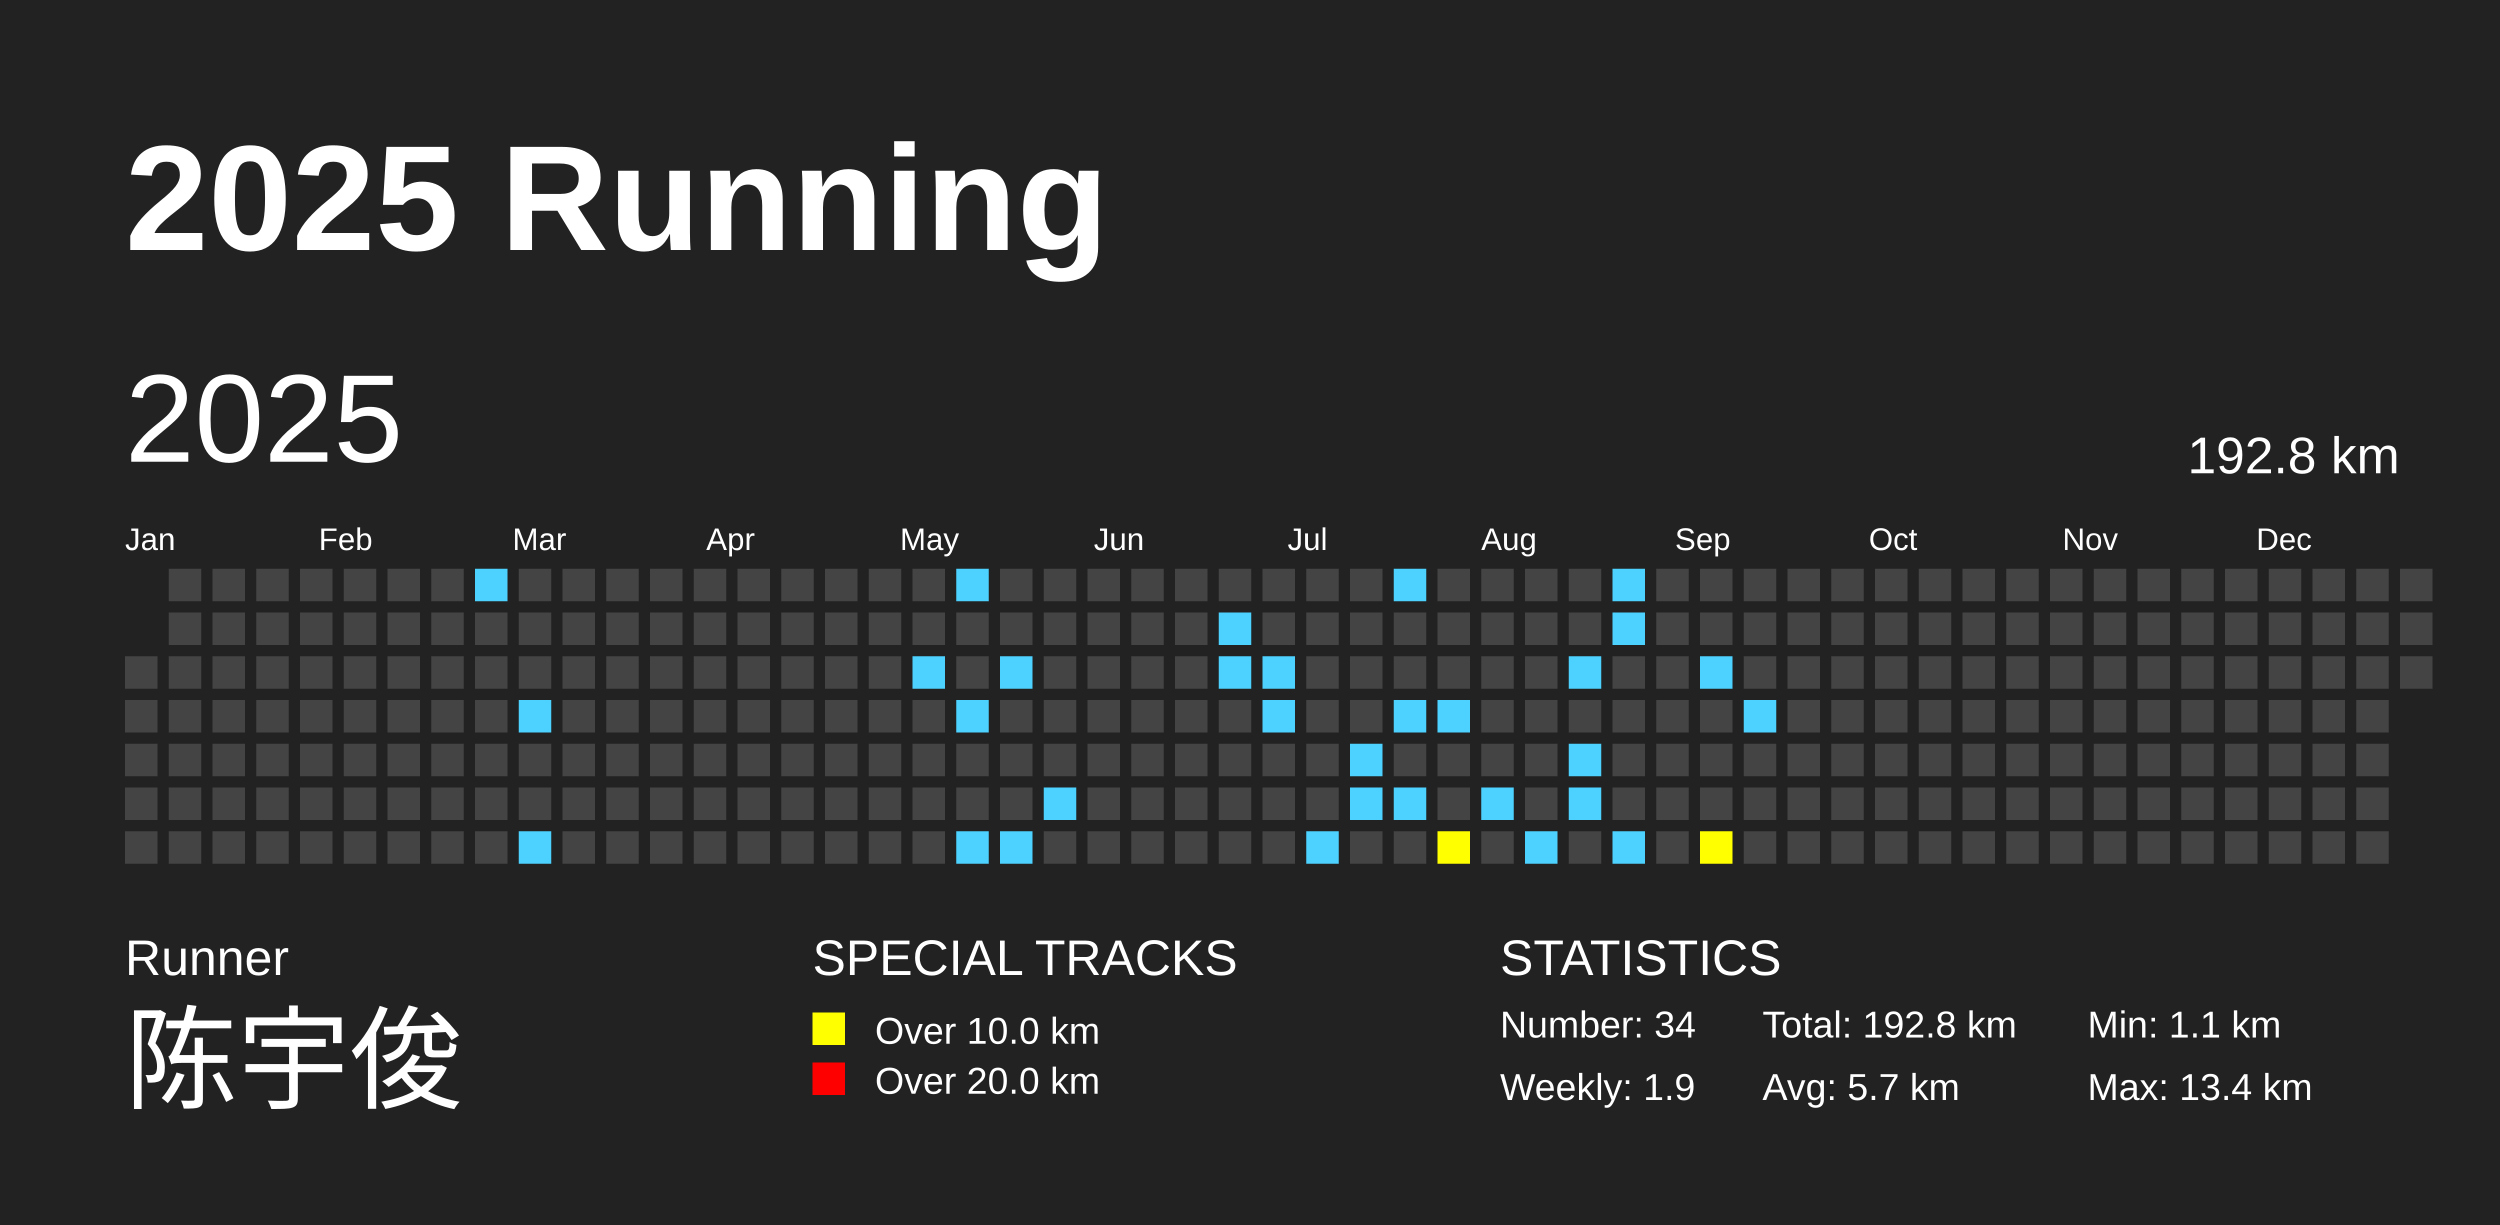
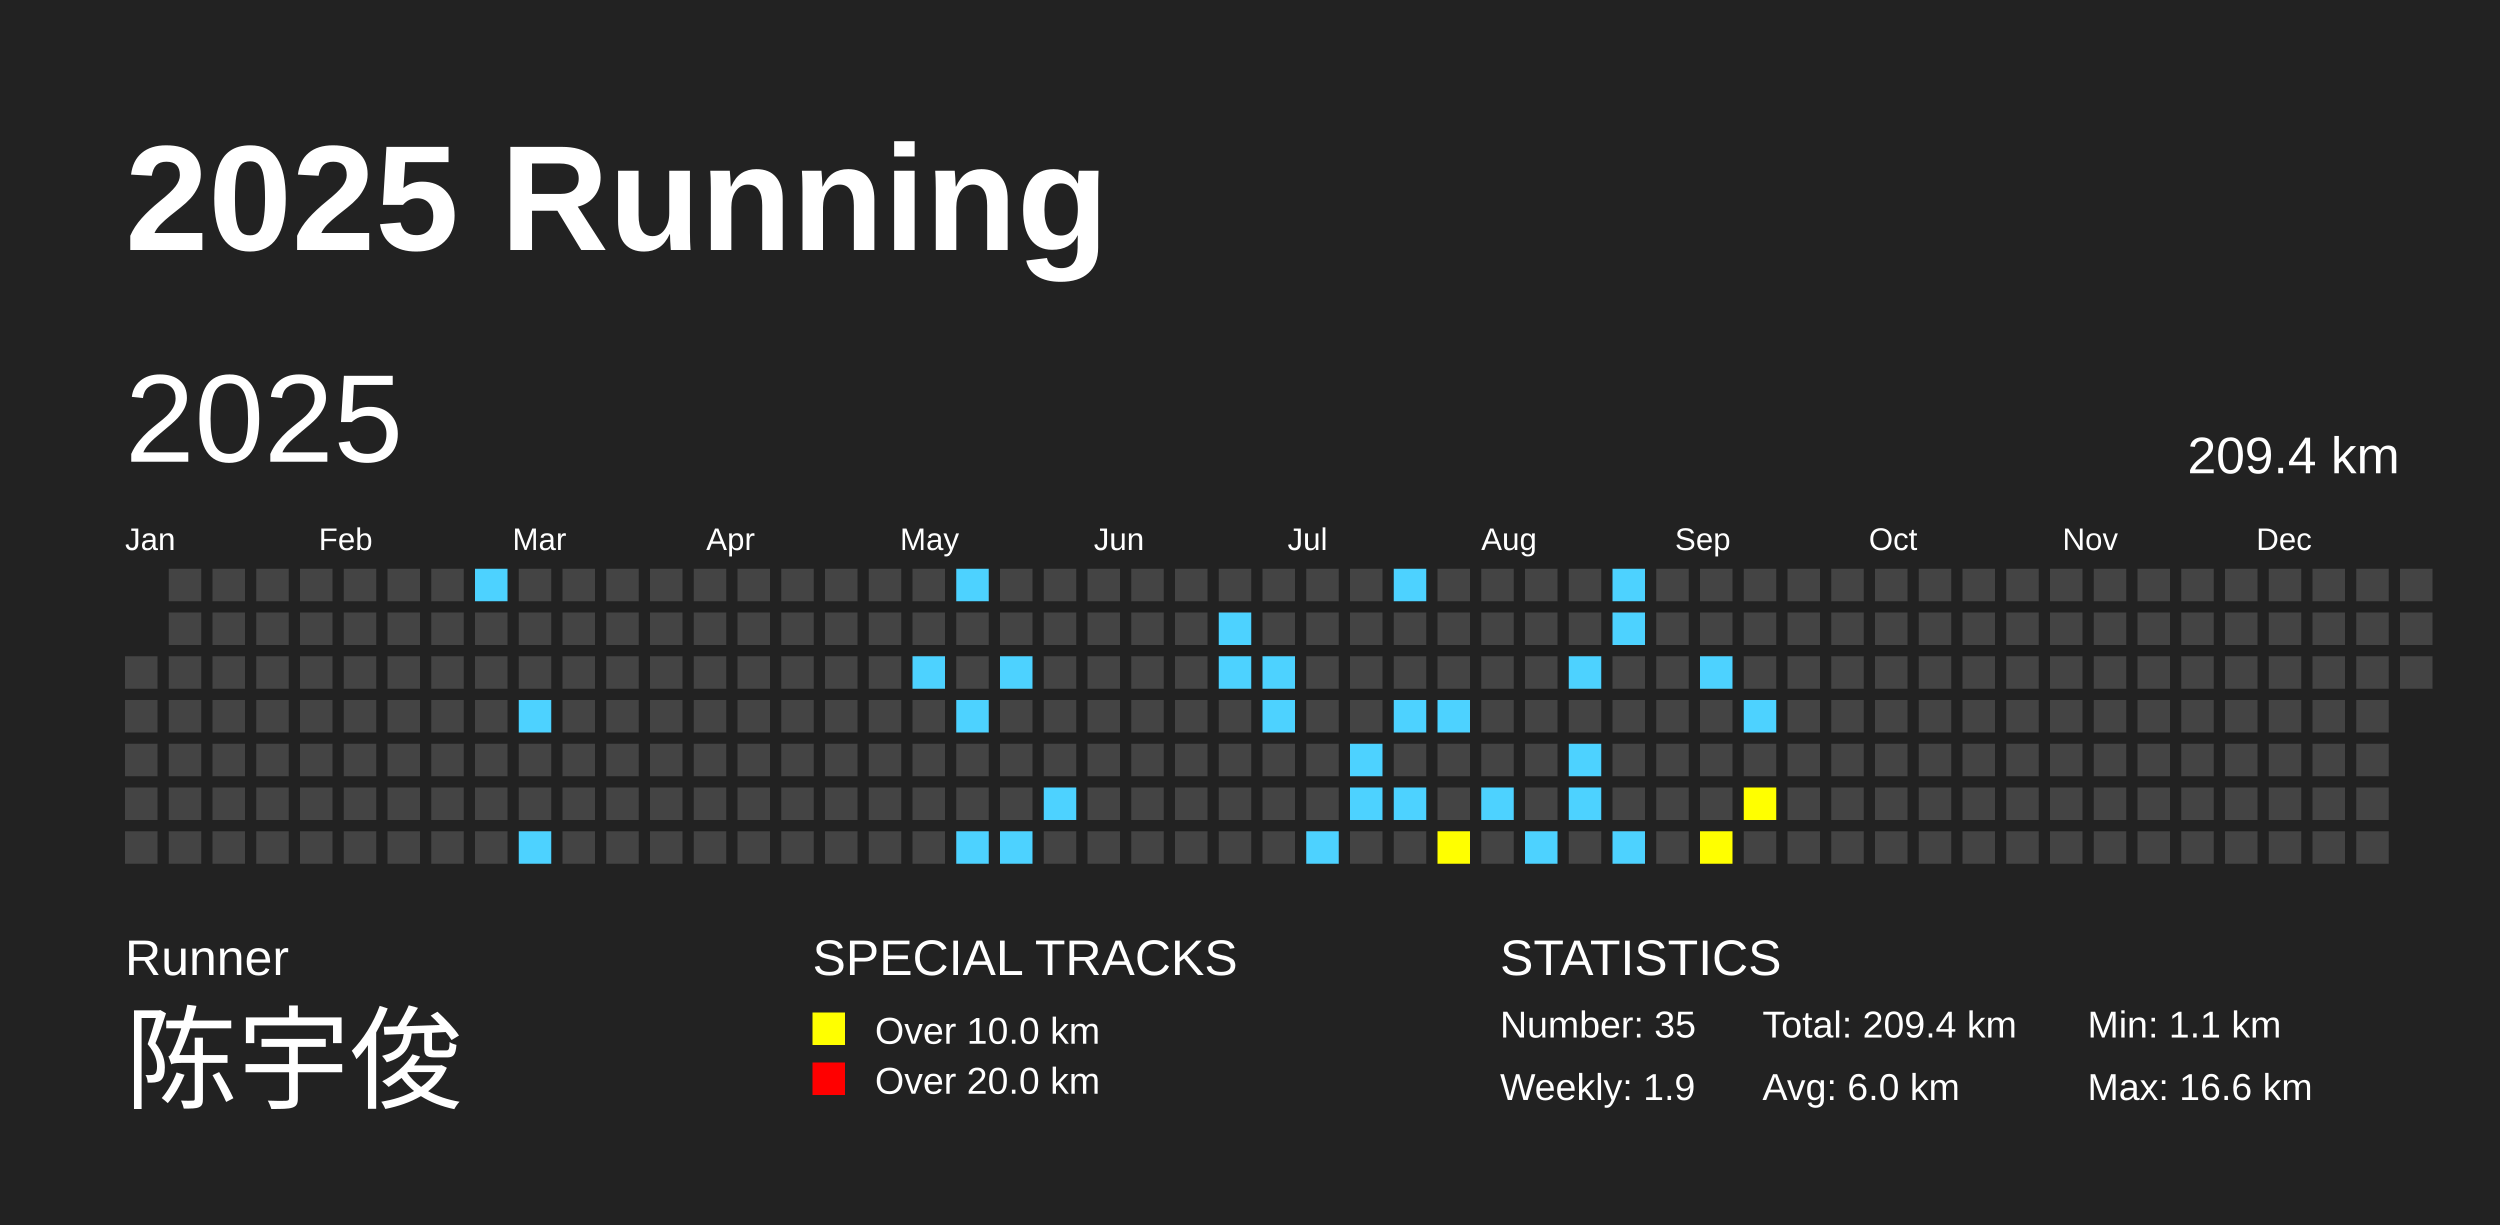
<svg xmlns="http://www.w3.org/2000/svg" baseProfile="full" height="98mm" version="1.1" viewBox="0,0,200,98" width="200mm">
  <defs />
  <rect fill="#222222" height="98" width="200" x="0" y="0" />
  <text fill="#FFFFFF" style="font-size:12px; font-family:Arial; font-weight:bold;" x="10" y="20">2025 Running</text>
  <text fill="#FFFFFF" style="font-size:4px; font-family:Arial" x="10" y="78">Runner</text>
  <text fill="#FFFFFF" style="font-size:9px; font-family:Arial" x="10" y="88">陈宇俊</text>
  <text fill="#FFFFFF" style="font-size:4px; font-family:Arial" x="65" y="78">SPECIAL TRACKS</text>
  <rect fill="yellow" height="2.6" width="2.6" x="65" y="81" />
  <text fill="#FFFFFF" style="font-size:3px; font-family:Arial" x="70" y="83.5">Over 10.0 km</text>
  <rect fill="red" height="2.6" width="2.6" x="65" y="85" />
  <text fill="#FFFFFF" style="font-size:3px; font-family:Arial" x="70" y="87.5">Over 20.0 km</text>
  <text fill="#FFFFFF" style="font-size:4px; font-family:Arial" x="120" y="78">STATISTICS</text>
-   <text fill="#FFFFFF" style="font-size:3px; font-family:Arial" x="120" y="83">Number: 34</text>
+   <text fill="#FFFFFF" style="font-size:3px; font-family:Arial" x="120" y="83">Number: 35</text>
  <text fill="#FFFFFF" style="font-size:3px; font-family:Arial" x="120" y="88">Weekly: 1.9</text>
-   <text fill="#FFFFFF" style="font-size:3px; font-family:Arial" x="141" y="83">Total: 192.8 km</text>
-   <text fill="#FFFFFF" style="font-size:3px; font-family:Arial" x="141" y="88">Avg: 5.7 km</text>
+   <text fill="#FFFFFF" style="font-size:3px; font-family:Arial" x="141" y="83">Total: 209.4 km</text>
+   <text fill="#FFFFFF" style="font-size:3px; font-family:Arial" x="141" y="88">Avg: 6.0 km</text>
  <text fill="#FFFFFF" style="font-size:3px; font-family:Arial" x="167" y="83">Min: 1.1 km</text>
-   <text fill="#FFFFFF" style="font-size:3px; font-family:Arial" x="167" y="88">Max: 13.4 km</text>
+   <text fill="#FFFFFF" style="font-size:3px; font-family:Arial" x="167" y="88">Max: 16.6 km</text>
  <text dominant-baseline="hanging" fill="#FFFFFF" style="font-size:10.0px; font-family:Arial;" x="10" y="30">2025</text>
-   <text dominant-baseline="hanging" fill="#FFFFFF" style="font-size:4.125px; font-family:Arial;" x="175" y="35">192.8 km</text>
+   <text dominant-baseline="hanging" fill="#FFFFFF" style="font-size:4.125px; font-family:Arial;" x="175" y="35">209.4 km</text>
  <text fill="#FFFFFF" style="font-size:2.5px; font-family:Arial" x="10.0" y="44">Jan</text>
  <text fill="#FFFFFF" style="font-size:2.5px; font-family:Arial" x="25.5" y="44">Feb</text>
  <text fill="#FFFFFF" style="font-size:2.5px; font-family:Arial" x="41.0" y="44">Mar</text>
  <text fill="#FFFFFF" style="font-size:2.5px; font-family:Arial" x="56.5" y="44">Apr</text>
  <text fill="#FFFFFF" style="font-size:2.5px; font-family:Arial" x="72.0" y="44">May</text>
  <text fill="#FFFFFF" style="font-size:2.5px; font-family:Arial" x="87.5" y="44">Jun</text>
  <text fill="#FFFFFF" style="font-size:2.5px; font-family:Arial" x="103.0" y="44">Jul</text>
  <text fill="#FFFFFF" style="font-size:2.5px; font-family:Arial" x="118.5" y="44">Aug</text>
  <text fill="#FFFFFF" style="font-size:2.5px; font-family:Arial" x="134.0" y="44">Sep</text>
  <text fill="#FFFFFF" style="font-size:2.5px; font-family:Arial" x="149.5" y="44">Oct</text>
  <text fill="#FFFFFF" style="font-size:2.5px; font-family:Arial" x="165.0" y="44">Nov</text>
  <text fill="#FFFFFF" style="font-size:2.5px; font-family:Arial" x="180.5" y="44">Dec</text>
  <rect fill="#444444" height="2.6" width="2.6" x="10.0" y="52.5" />
  <rect fill="#444444" height="2.6" width="2.6" x="10.0" y="56.0" />
  <rect fill="#444444" height="2.6" width="2.6" x="10.0" y="59.5" />
  <rect fill="#444444" height="2.6" width="2.6" x="10.0" y="63.0" />
  <rect fill="#444444" height="2.6" width="2.6" x="10.0" y="66.5" />
  <rect fill="#444444" height="2.6" width="2.6" x="13.5" y="45.5" />
  <rect fill="#444444" height="2.6" width="2.6" x="13.5" y="49.0" />
  <rect fill="#444444" height="2.6" width="2.6" x="13.5" y="52.5" />
  <rect fill="#444444" height="2.6" width="2.6" x="13.5" y="56.0" />
  <rect fill="#444444" height="2.6" width="2.6" x="13.5" y="59.5" />
  <rect fill="#444444" height="2.6" width="2.6" x="13.5" y="63.0" />
  <rect fill="#444444" height="2.6" width="2.6" x="13.5" y="66.5" />
  <rect fill="#444444" height="2.6" width="2.6" x="17.0" y="45.5" />
  <rect fill="#444444" height="2.6" width="2.6" x="17.0" y="49.0" />
  <rect fill="#444444" height="2.6" width="2.6" x="17.0" y="52.5" />
  <rect fill="#444444" height="2.6" width="2.6" x="17.0" y="56.0" />
  <rect fill="#444444" height="2.6" width="2.6" x="17.0" y="59.5" />
  <rect fill="#444444" height="2.6" width="2.6" x="17.0" y="63.0" />
  <rect fill="#444444" height="2.6" width="2.6" x="17.0" y="66.5" />
  <rect fill="#444444" height="2.6" width="2.6" x="20.5" y="45.5" />
  <rect fill="#444444" height="2.6" width="2.6" x="20.5" y="49.0" />
  <rect fill="#444444" height="2.6" width="2.6" x="20.5" y="52.5" />
  <rect fill="#444444" height="2.6" width="2.6" x="20.5" y="56.0" />
  <rect fill="#444444" height="2.6" width="2.6" x="20.5" y="59.5" />
  <rect fill="#444444" height="2.6" width="2.6" x="20.5" y="63.0" />
  <rect fill="#444444" height="2.6" width="2.6" x="20.5" y="66.5" />
  <rect fill="#444444" height="2.6" width="2.6" x="24.0" y="45.5" />
  <rect fill="#444444" height="2.6" width="2.6" x="24.0" y="49.0" />
  <rect fill="#444444" height="2.6" width="2.6" x="24.0" y="52.5" />
  <rect fill="#444444" height="2.6" width="2.6" x="24.0" y="56.0" />
  <rect fill="#444444" height="2.6" width="2.6" x="24.0" y="59.5" />
  <rect fill="#444444" height="2.6" width="2.6" x="24.0" y="63.0" />
  <rect fill="#444444" height="2.6" width="2.6" x="24.0" y="66.5" />
  <rect fill="#444444" height="2.6" width="2.6" x="27.5" y="45.5" />
  <rect fill="#444444" height="2.6" width="2.6" x="27.5" y="49.0" />
  <rect fill="#444444" height="2.6" width="2.6" x="27.5" y="52.5" />
  <rect fill="#444444" height="2.6" width="2.6" x="27.5" y="56.0" />
  <rect fill="#444444" height="2.6" width="2.6" x="27.5" y="59.5" />
  <rect fill="#444444" height="2.6" width="2.6" x="27.5" y="63.0" />
  <rect fill="#444444" height="2.6" width="2.6" x="27.5" y="66.5" />
  <rect fill="#444444" height="2.6" width="2.6" x="31.0" y="45.5" />
  <rect fill="#444444" height="2.6" width="2.6" x="31.0" y="49.0" />
  <rect fill="#444444" height="2.6" width="2.6" x="31.0" y="52.5" />
  <rect fill="#444444" height="2.6" width="2.6" x="31.0" y="56.0" />
  <rect fill="#444444" height="2.6" width="2.6" x="31.0" y="59.5" />
  <rect fill="#444444" height="2.6" width="2.6" x="31.0" y="63.0" />
  <rect fill="#444444" height="2.6" width="2.6" x="31.0" y="66.5" />
  <rect fill="#444444" height="2.6" width="2.6" x="34.5" y="45.5" />
  <rect fill="#444444" height="2.6" width="2.6" x="34.5" y="49.0" />
  <rect fill="#444444" height="2.6" width="2.6" x="34.5" y="52.5" />
  <rect fill="#444444" height="2.6" width="2.6" x="34.5" y="56.0" />
  <rect fill="#444444" height="2.6" width="2.6" x="34.5" y="59.5" />
  <rect fill="#444444" height="2.6" width="2.6" x="34.5" y="63.0" />
  <rect fill="#444444" height="2.6" width="2.6" x="34.5" y="66.5" />
  <rect fill="#4DD2FF" height="2.6" width="2.6" x="38.0" y="45.5" />
  <rect fill="#444444" height="2.6" width="2.6" x="38.0" y="49.0" />
  <rect fill="#444444" height="2.6" width="2.6" x="38.0" y="52.5" />
  <rect fill="#444444" height="2.6" width="2.6" x="38.0" y="56.0" />
  <rect fill="#444444" height="2.6" width="2.6" x="38.0" y="59.5" />
  <rect fill="#444444" height="2.6" width="2.6" x="38.0" y="63.0" />
  <rect fill="#444444" height="2.6" width="2.6" x="38.0" y="66.5" />
  <rect fill="#444444" height="2.6" width="2.6" x="41.5" y="45.5" />
  <rect fill="#444444" height="2.6" width="2.6" x="41.5" y="49.0" />
  <rect fill="#444444" height="2.6" width="2.6" x="41.5" y="52.5" />
  <rect fill="#4DD2FF" height="2.6" width="2.6" x="41.5" y="56.0" />
  <rect fill="#444444" height="2.6" width="2.6" x="41.5" y="59.5" />
  <rect fill="#444444" height="2.6" width="2.6" x="41.5" y="63.0" />
  <rect fill="#4DD2FF" height="2.6" width="2.6" x="41.5" y="66.5" />
  <rect fill="#444444" height="2.6" width="2.6" x="45.0" y="45.5" />
  <rect fill="#444444" height="2.6" width="2.6" x="45.0" y="49.0" />
  <rect fill="#444444" height="2.6" width="2.6" x="45.0" y="52.5" />
  <rect fill="#444444" height="2.6" width="2.6" x="45.0" y="56.0" />
  <rect fill="#444444" height="2.6" width="2.6" x="45.0" y="59.5" />
  <rect fill="#444444" height="2.6" width="2.6" x="45.0" y="63.0" />
  <rect fill="#444444" height="2.6" width="2.6" x="45.0" y="66.5" />
  <rect fill="#444444" height="2.6" width="2.6" x="48.5" y="45.5" />
  <rect fill="#444444" height="2.6" width="2.6" x="48.5" y="49.0" />
  <rect fill="#444444" height="2.6" width="2.6" x="48.5" y="52.5" />
  <rect fill="#444444" height="2.6" width="2.6" x="48.5" y="56.0" />
  <rect fill="#444444" height="2.6" width="2.6" x="48.5" y="59.5" />
  <rect fill="#444444" height="2.6" width="2.6" x="48.5" y="63.0" />
  <rect fill="#444444" height="2.6" width="2.6" x="48.5" y="66.5" />
  <rect fill="#444444" height="2.6" width="2.6" x="52.0" y="45.5" />
  <rect fill="#444444" height="2.6" width="2.6" x="52.0" y="49.0" />
  <rect fill="#444444" height="2.6" width="2.6" x="52.0" y="52.5" />
  <rect fill="#444444" height="2.6" width="2.6" x="52.0" y="56.0" />
  <rect fill="#444444" height="2.6" width="2.6" x="52.0" y="59.5" />
  <rect fill="#444444" height="2.6" width="2.6" x="52.0" y="63.0" />
  <rect fill="#444444" height="2.6" width="2.6" x="52.0" y="66.5" />
  <rect fill="#444444" height="2.6" width="2.6" x="55.5" y="45.5" />
  <rect fill="#444444" height="2.6" width="2.6" x="55.5" y="49.0" />
  <rect fill="#444444" height="2.6" width="2.6" x="55.5" y="52.5" />
  <rect fill="#444444" height="2.6" width="2.6" x="55.5" y="56.0" />
  <rect fill="#444444" height="2.6" width="2.6" x="55.5" y="59.5" />
  <rect fill="#444444" height="2.6" width="2.6" x="55.5" y="63.0" />
  <rect fill="#444444" height="2.6" width="2.6" x="55.5" y="66.5" />
  <rect fill="#444444" height="2.6" width="2.6" x="59.0" y="45.5" />
  <rect fill="#444444" height="2.6" width="2.6" x="59.0" y="49.0" />
  <rect fill="#444444" height="2.6" width="2.6" x="59.0" y="52.5" />
  <rect fill="#444444" height="2.6" width="2.6" x="59.0" y="56.0" />
  <rect fill="#444444" height="2.6" width="2.6" x="59.0" y="59.5" />
  <rect fill="#444444" height="2.6" width="2.6" x="59.0" y="63.0" />
  <rect fill="#444444" height="2.6" width="2.6" x="59.0" y="66.5" />
  <rect fill="#444444" height="2.6" width="2.6" x="62.5" y="45.5" />
  <rect fill="#444444" height="2.6" width="2.6" x="62.5" y="49.0" />
  <rect fill="#444444" height="2.6" width="2.6" x="62.5" y="52.5" />
  <rect fill="#444444" height="2.6" width="2.6" x="62.5" y="56.0" />
  <rect fill="#444444" height="2.6" width="2.6" x="62.5" y="59.5" />
  <rect fill="#444444" height="2.6" width="2.6" x="62.5" y="63.0" />
  <rect fill="#444444" height="2.6" width="2.6" x="62.5" y="66.5" />
  <rect fill="#444444" height="2.6" width="2.6" x="66.0" y="45.5" />
  <rect fill="#444444" height="2.6" width="2.6" x="66.0" y="49.0" />
  <rect fill="#444444" height="2.6" width="2.6" x="66.0" y="52.5" />
  <rect fill="#444444" height="2.6" width="2.6" x="66.0" y="56.0" />
  <rect fill="#444444" height="2.6" width="2.6" x="66.0" y="59.5" />
  <rect fill="#444444" height="2.6" width="2.6" x="66.0" y="63.0" />
  <rect fill="#444444" height="2.6" width="2.6" x="66.0" y="66.5" />
  <rect fill="#444444" height="2.6" width="2.6" x="69.5" y="45.5" />
  <rect fill="#444444" height="2.6" width="2.6" x="69.5" y="49.0" />
  <rect fill="#444444" height="2.6" width="2.6" x="69.5" y="52.5" />
  <rect fill="#444444" height="2.6" width="2.6" x="69.5" y="56.0" />
  <rect fill="#444444" height="2.6" width="2.6" x="69.5" y="59.5" />
  <rect fill="#444444" height="2.6" width="2.6" x="69.5" y="63.0" />
  <rect fill="#444444" height="2.6" width="2.6" x="69.5" y="66.5" />
  <rect fill="#444444" height="2.6" width="2.6" x="73.0" y="45.5" />
  <rect fill="#444444" height="2.6" width="2.6" x="73.0" y="49.0" />
  <rect fill="#4DD2FF" height="2.6" width="2.6" x="73.0" y="52.5" />
  <rect fill="#444444" height="2.6" width="2.6" x="73.0" y="56.0" />
  <rect fill="#444444" height="2.6" width="2.6" x="73.0" y="59.5" />
  <rect fill="#444444" height="2.6" width="2.6" x="73.0" y="63.0" />
  <rect fill="#444444" height="2.6" width="2.6" x="73.0" y="66.5" />
  <rect fill="#4DD2FF" height="2.6" width="2.6" x="76.5" y="45.5" />
  <rect fill="#444444" height="2.6" width="2.6" x="76.5" y="49.0" />
  <rect fill="#444444" height="2.6" width="2.6" x="76.5" y="52.5" />
  <rect fill="#4DD2FF" height="2.6" width="2.6" x="76.5" y="56.0" />
  <rect fill="#444444" height="2.6" width="2.6" x="76.5" y="59.5" />
  <rect fill="#444444" height="2.6" width="2.6" x="76.5" y="63.0" />
  <rect fill="#4DD2FF" height="2.6" width="2.6" x="76.5" y="66.5" />
  <rect fill="#444444" height="2.6" width="2.6" x="80.0" y="45.5" />
  <rect fill="#444444" height="2.6" width="2.6" x="80.0" y="49.0" />
  <rect fill="#4DD2FF" height="2.6" width="2.6" x="80.0" y="52.5" />
  <rect fill="#444444" height="2.6" width="2.6" x="80.0" y="56.0" />
  <rect fill="#444444" height="2.6" width="2.6" x="80.0" y="59.5" />
  <rect fill="#444444" height="2.6" width="2.6" x="80.0" y="63.0" />
  <rect fill="#4DD2FF" height="2.6" width="2.6" x="80.0" y="66.5" />
  <rect fill="#444444" height="2.6" width="2.6" x="83.5" y="45.5" />
  <rect fill="#444444" height="2.6" width="2.6" x="83.5" y="49.0" />
  <rect fill="#444444" height="2.6" width="2.6" x="83.5" y="52.5" />
  <rect fill="#444444" height="2.6" width="2.6" x="83.5" y="56.0" />
  <rect fill="#444444" height="2.6" width="2.6" x="83.5" y="59.5" />
  <rect fill="#4DD2FF" height="2.6" width="2.6" x="83.5" y="63.0" />
  <rect fill="#444444" height="2.6" width="2.6" x="83.5" y="66.5" />
  <rect fill="#444444" height="2.6" width="2.6" x="87.0" y="45.5" />
  <rect fill="#444444" height="2.6" width="2.6" x="87.0" y="49.0" />
  <rect fill="#444444" height="2.6" width="2.6" x="87.0" y="52.5" />
  <rect fill="#444444" height="2.6" width="2.6" x="87.0" y="56.0" />
  <rect fill="#444444" height="2.6" width="2.6" x="87.0" y="59.5" />
  <rect fill="#444444" height="2.6" width="2.6" x="87.0" y="63.0" />
  <rect fill="#444444" height="2.6" width="2.6" x="87.0" y="66.5" />
  <rect fill="#444444" height="2.6" width="2.6" x="90.5" y="45.5" />
  <rect fill="#444444" height="2.6" width="2.6" x="90.5" y="49.0" />
  <rect fill="#444444" height="2.6" width="2.6" x="90.5" y="52.5" />
  <rect fill="#444444" height="2.6" width="2.6" x="90.5" y="56.0" />
  <rect fill="#444444" height="2.6" width="2.6" x="90.5" y="59.5" />
  <rect fill="#444444" height="2.6" width="2.6" x="90.5" y="63.0" />
  <rect fill="#444444" height="2.6" width="2.6" x="90.5" y="66.5" />
  <rect fill="#444444" height="2.6" width="2.6" x="94.0" y="45.5" />
  <rect fill="#444444" height="2.6" width="2.6" x="94.0" y="49.0" />
  <rect fill="#444444" height="2.6" width="2.6" x="94.0" y="52.5" />
  <rect fill="#444444" height="2.6" width="2.6" x="94.0" y="56.0" />
  <rect fill="#444444" height="2.6" width="2.6" x="94.0" y="59.5" />
  <rect fill="#444444" height="2.6" width="2.6" x="94.0" y="63.0" />
  <rect fill="#444444" height="2.6" width="2.6" x="94.0" y="66.5" />
  <rect fill="#444444" height="2.6" width="2.6" x="97.5" y="45.5" />
  <rect fill="#4DD2FF" height="2.6" width="2.6" x="97.5" y="49.0" />
  <rect fill="#4DD2FF" height="2.6" width="2.6" x="97.5" y="52.5" />
  <rect fill="#444444" height="2.6" width="2.6" x="97.5" y="56.0" />
  <rect fill="#444444" height="2.6" width="2.6" x="97.5" y="59.5" />
  <rect fill="#444444" height="2.6" width="2.6" x="97.5" y="63.0" />
  <rect fill="#444444" height="2.6" width="2.6" x="97.5" y="66.5" />
  <rect fill="#444444" height="2.6" width="2.6" x="101.0" y="45.5" />
  <rect fill="#444444" height="2.6" width="2.6" x="101.0" y="49.0" />
  <rect fill="#4DD2FF" height="2.6" width="2.6" x="101.0" y="52.5" />
  <rect fill="#4DD2FF" height="2.6" width="2.6" x="101.0" y="56.0" />
  <rect fill="#444444" height="2.6" width="2.6" x="101.0" y="59.5" />
  <rect fill="#444444" height="2.6" width="2.6" x="101.0" y="63.0" />
  <rect fill="#444444" height="2.6" width="2.6" x="101.0" y="66.5" />
  <rect fill="#444444" height="2.6" width="2.6" x="104.5" y="45.5" />
  <rect fill="#444444" height="2.6" width="2.6" x="104.5" y="49.0" />
  <rect fill="#444444" height="2.6" width="2.6" x="104.5" y="52.5" />
  <rect fill="#444444" height="2.6" width="2.6" x="104.5" y="56.0" />
  <rect fill="#444444" height="2.6" width="2.6" x="104.5" y="59.5" />
  <rect fill="#444444" height="2.6" width="2.6" x="104.5" y="63.0" />
  <rect fill="#4DD2FF" height="2.6" width="2.6" x="104.5" y="66.5" />
  <rect fill="#444444" height="2.6" width="2.6" x="108.0" y="45.5" />
  <rect fill="#444444" height="2.6" width="2.6" x="108.0" y="49.0" />
  <rect fill="#444444" height="2.6" width="2.6" x="108.0" y="52.5" />
  <rect fill="#444444" height="2.6" width="2.6" x="108.0" y="56.0" />
  <rect fill="#4DD2FF" height="2.6" width="2.6" x="108.0" y="59.5" />
  <rect fill="#4DD2FF" height="2.6" width="2.6" x="108.0" y="63.0" />
  <rect fill="#444444" height="2.6" width="2.6" x="108.0" y="66.5" />
  <rect fill="#4DD2FF" height="2.6" width="2.6" x="111.5" y="45.5" />
  <rect fill="#444444" height="2.6" width="2.6" x="111.5" y="49.0" />
  <rect fill="#444444" height="2.6" width="2.6" x="111.5" y="52.5" />
  <rect fill="#4DD2FF" height="2.6" width="2.6" x="111.5" y="56.0" />
  <rect fill="#444444" height="2.6" width="2.6" x="111.5" y="59.5" />
  <rect fill="#4DD2FF" height="2.6" width="2.6" x="111.5" y="63.0" />
  <rect fill="#444444" height="2.6" width="2.6" x="111.5" y="66.5" />
  <rect fill="#444444" height="2.6" width="2.6" x="115.0" y="45.5" />
  <rect fill="#444444" height="2.6" width="2.6" x="115.0" y="49.0" />
  <rect fill="#444444" height="2.6" width="2.6" x="115.0" y="52.5" />
  <rect fill="#4DD2FF" height="2.6" width="2.6" x="115.0" y="56.0" />
  <rect fill="#444444" height="2.6" width="2.6" x="115.0" y="59.5" />
  <rect fill="#444444" height="2.6" width="2.6" x="115.0" y="63.0" />
  <rect fill="yellow" height="2.6" width="2.6" x="115.0" y="66.5" />
  <rect fill="#444444" height="2.6" width="2.6" x="118.5" y="45.5" />
  <rect fill="#444444" height="2.6" width="2.6" x="118.5" y="49.0" />
  <rect fill="#444444" height="2.6" width="2.6" x="118.5" y="52.5" />
  <rect fill="#444444" height="2.6" width="2.6" x="118.5" y="56.0" />
  <rect fill="#444444" height="2.6" width="2.6" x="118.5" y="59.5" />
  <rect fill="#4DD2FF" height="2.6" width="2.6" x="118.5" y="63.0" />
  <rect fill="#444444" height="2.6" width="2.6" x="118.5" y="66.5" />
  <rect fill="#444444" height="2.6" width="2.6" x="122.0" y="45.5" />
  <rect fill="#444444" height="2.6" width="2.6" x="122.0" y="49.0" />
  <rect fill="#444444" height="2.6" width="2.6" x="122.0" y="52.5" />
  <rect fill="#444444" height="2.6" width="2.6" x="122.0" y="56.0" />
  <rect fill="#444444" height="2.6" width="2.6" x="122.0" y="59.5" />
  <rect fill="#444444" height="2.6" width="2.6" x="122.0" y="63.0" />
  <rect fill="#4DD2FF" height="2.6" width="2.6" x="122.0" y="66.5" />
  <rect fill="#444444" height="2.6" width="2.6" x="125.5" y="45.5" />
  <rect fill="#444444" height="2.6" width="2.6" x="125.5" y="49.0" />
  <rect fill="#4DD2FF" height="2.6" width="2.6" x="125.5" y="52.5" />
  <rect fill="#444444" height="2.6" width="2.6" x="125.5" y="56.0" />
  <rect fill="#4DD2FF" height="2.6" width="2.6" x="125.5" y="59.5" />
  <rect fill="#4DD2FF" height="2.6" width="2.6" x="125.5" y="63.0" />
  <rect fill="#444444" height="2.6" width="2.6" x="125.5" y="66.5" />
  <rect fill="#4DD2FF" height="2.6" width="2.6" x="129.0" y="45.5" />
  <rect fill="#4DD2FF" height="2.6" width="2.6" x="129.0" y="49.0" />
  <rect fill="#444444" height="2.6" width="2.6" x="129.0" y="52.5" />
  <rect fill="#444444" height="2.6" width="2.6" x="129.0" y="56.0" />
  <rect fill="#444444" height="2.6" width="2.6" x="129.0" y="59.5" />
  <rect fill="#444444" height="2.6" width="2.6" x="129.0" y="63.0" />
  <rect fill="#4DD2FF" height="2.6" width="2.6" x="129.0" y="66.5" />
  <rect fill="#444444" height="2.6" width="2.6" x="132.5" y="45.5" />
  <rect fill="#444444" height="2.6" width="2.6" x="132.5" y="49.0" />
  <rect fill="#444444" height="2.6" width="2.6" x="132.5" y="52.5" />
  <rect fill="#444444" height="2.6" width="2.6" x="132.5" y="56.0" />
  <rect fill="#444444" height="2.6" width="2.6" x="132.5" y="59.5" />
  <rect fill="#444444" height="2.6" width="2.6" x="132.5" y="63.0" />
  <rect fill="#444444" height="2.6" width="2.6" x="132.5" y="66.5" />
  <rect fill="#444444" height="2.6" width="2.6" x="136.0" y="45.5" />
  <rect fill="#444444" height="2.6" width="2.6" x="136.0" y="49.0" />
  <rect fill="#4DD2FF" height="2.6" width="2.6" x="136.0" y="52.5" />
  <rect fill="#444444" height="2.6" width="2.6" x="136.0" y="56.0" />
  <rect fill="#444444" height="2.6" width="2.6" x="136.0" y="59.5" />
  <rect fill="#444444" height="2.6" width="2.6" x="136.0" y="63.0" />
  <rect fill="yellow" height="2.6" width="2.6" x="136.0" y="66.5" />
  <rect fill="#444444" height="2.6" width="2.6" x="139.5" y="45.5" />
  <rect fill="#444444" height="2.6" width="2.6" x="139.5" y="49.0" />
  <rect fill="#444444" height="2.6" width="2.6" x="139.5" y="52.5" />
  <rect fill="#4DD2FF" height="2.6" width="2.6" x="139.5" y="56.0" />
  <rect fill="#444444" height="2.6" width="2.6" x="139.5" y="59.5" />
-   <rect fill="#444444" height="2.6" width="2.6" x="139.5" y="63.0" />
+   <rect fill="yellow" height="2.6" width="2.6" x="139.5" y="63.0" />
  <rect fill="#444444" height="2.6" width="2.6" x="139.5" y="66.5" />
  <rect fill="#444444" height="2.6" width="2.6" x="143.0" y="45.5" />
  <rect fill="#444444" height="2.6" width="2.6" x="143.0" y="49.0" />
  <rect fill="#444444" height="2.6" width="2.6" x="143.0" y="52.5" />
  <rect fill="#444444" height="2.6" width="2.6" x="143.0" y="56.0" />
  <rect fill="#444444" height="2.6" width="2.6" x="143.0" y="59.5" />
  <rect fill="#444444" height="2.6" width="2.6" x="143.0" y="63.0" />
  <rect fill="#444444" height="2.6" width="2.6" x="143.0" y="66.5" />
  <rect fill="#444444" height="2.6" width="2.6" x="146.5" y="45.5" />
  <rect fill="#444444" height="2.6" width="2.6" x="146.5" y="49.0" />
  <rect fill="#444444" height="2.6" width="2.6" x="146.5" y="52.5" />
  <rect fill="#444444" height="2.6" width="2.6" x="146.5" y="56.0" />
  <rect fill="#444444" height="2.6" width="2.6" x="146.5" y="59.5" />
  <rect fill="#444444" height="2.6" width="2.6" x="146.5" y="63.0" />
  <rect fill="#444444" height="2.6" width="2.6" x="146.5" y="66.5" />
  <rect fill="#444444" height="2.6" width="2.6" x="150.0" y="45.5" />
  <rect fill="#444444" height="2.6" width="2.6" x="150.0" y="49.0" />
  <rect fill="#444444" height="2.6" width="2.6" x="150.0" y="52.5" />
  <rect fill="#444444" height="2.6" width="2.6" x="150.0" y="56.0" />
  <rect fill="#444444" height="2.6" width="2.6" x="150.0" y="59.5" />
  <rect fill="#444444" height="2.6" width="2.6" x="150.0" y="63.0" />
  <rect fill="#444444" height="2.6" width="2.6" x="150.0" y="66.5" />
  <rect fill="#444444" height="2.6" width="2.6" x="153.5" y="45.5" />
  <rect fill="#444444" height="2.6" width="2.6" x="153.5" y="49.0" />
  <rect fill="#444444" height="2.6" width="2.6" x="153.5" y="52.5" />
  <rect fill="#444444" height="2.6" width="2.6" x="153.5" y="56.0" />
  <rect fill="#444444" height="2.6" width="2.6" x="153.5" y="59.5" />
  <rect fill="#444444" height="2.6" width="2.6" x="153.5" y="63.0" />
  <rect fill="#444444" height="2.6" width="2.6" x="153.5" y="66.5" />
  <rect fill="#444444" height="2.6" width="2.6" x="157.0" y="45.5" />
  <rect fill="#444444" height="2.6" width="2.6" x="157.0" y="49.0" />
  <rect fill="#444444" height="2.6" width="2.6" x="157.0" y="52.5" />
  <rect fill="#444444" height="2.6" width="2.6" x="157.0" y="56.0" />
  <rect fill="#444444" height="2.6" width="2.6" x="157.0" y="59.5" />
  <rect fill="#444444" height="2.6" width="2.6" x="157.0" y="63.0" />
  <rect fill="#444444" height="2.6" width="2.6" x="157.0" y="66.5" />
  <rect fill="#444444" height="2.6" width="2.6" x="160.5" y="45.5" />
  <rect fill="#444444" height="2.6" width="2.6" x="160.5" y="49.0" />
  <rect fill="#444444" height="2.6" width="2.6" x="160.5" y="52.5" />
  <rect fill="#444444" height="2.6" width="2.6" x="160.5" y="56.0" />
  <rect fill="#444444" height="2.6" width="2.6" x="160.5" y="59.5" />
  <rect fill="#444444" height="2.6" width="2.6" x="160.5" y="63.0" />
  <rect fill="#444444" height="2.6" width="2.6" x="160.5" y="66.5" />
  <rect fill="#444444" height="2.6" width="2.6" x="164.0" y="45.5" />
  <rect fill="#444444" height="2.6" width="2.6" x="164.0" y="49.0" />
  <rect fill="#444444" height="2.6" width="2.6" x="164.0" y="52.5" />
  <rect fill="#444444" height="2.6" width="2.6" x="164.0" y="56.0" />
  <rect fill="#444444" height="2.6" width="2.6" x="164.0" y="59.5" />
  <rect fill="#444444" height="2.6" width="2.6" x="164.0" y="63.0" />
  <rect fill="#444444" height="2.6" width="2.6" x="164.0" y="66.5" />
  <rect fill="#444444" height="2.6" width="2.6" x="167.5" y="45.5" />
  <rect fill="#444444" height="2.6" width="2.6" x="167.5" y="49.0" />
  <rect fill="#444444" height="2.6" width="2.6" x="167.5" y="52.5" />
  <rect fill="#444444" height="2.6" width="2.6" x="167.5" y="56.0" />
  <rect fill="#444444" height="2.6" width="2.6" x="167.5" y="59.5" />
  <rect fill="#444444" height="2.6" width="2.6" x="167.5" y="63.0" />
  <rect fill="#444444" height="2.6" width="2.6" x="167.5" y="66.5" />
  <rect fill="#444444" height="2.6" width="2.6" x="171.0" y="45.5" />
  <rect fill="#444444" height="2.6" width="2.6" x="171.0" y="49.0" />
  <rect fill="#444444" height="2.6" width="2.6" x="171.0" y="52.5" />
  <rect fill="#444444" height="2.6" width="2.6" x="171.0" y="56.0" />
  <rect fill="#444444" height="2.6" width="2.6" x="171.0" y="59.5" />
  <rect fill="#444444" height="2.6" width="2.6" x="171.0" y="63.0" />
  <rect fill="#444444" height="2.6" width="2.6" x="171.0" y="66.5" />
  <rect fill="#444444" height="2.6" width="2.6" x="174.5" y="45.5" />
  <rect fill="#444444" height="2.6" width="2.6" x="174.5" y="49.0" />
  <rect fill="#444444" height="2.6" width="2.6" x="174.5" y="52.5" />
  <rect fill="#444444" height="2.6" width="2.6" x="174.5" y="56.0" />
  <rect fill="#444444" height="2.6" width="2.6" x="174.5" y="59.5" />
  <rect fill="#444444" height="2.6" width="2.6" x="174.5" y="63.0" />
  <rect fill="#444444" height="2.6" width="2.6" x="174.5" y="66.5" />
  <rect fill="#444444" height="2.6" width="2.6" x="178.0" y="45.5" />
  <rect fill="#444444" height="2.6" width="2.6" x="178.0" y="49.0" />
  <rect fill="#444444" height="2.6" width="2.6" x="178.0" y="52.5" />
  <rect fill="#444444" height="2.6" width="2.6" x="178.0" y="56.0" />
  <rect fill="#444444" height="2.6" width="2.6" x="178.0" y="59.5" />
  <rect fill="#444444" height="2.6" width="2.6" x="178.0" y="63.0" />
  <rect fill="#444444" height="2.6" width="2.6" x="178.0" y="66.5" />
  <rect fill="#444444" height="2.6" width="2.6" x="181.5" y="45.5" />
  <rect fill="#444444" height="2.6" width="2.6" x="181.5" y="49.0" />
  <rect fill="#444444" height="2.6" width="2.6" x="181.5" y="52.5" />
  <rect fill="#444444" height="2.6" width="2.6" x="181.5" y="56.0" />
  <rect fill="#444444" height="2.6" width="2.6" x="181.5" y="59.5" />
  <rect fill="#444444" height="2.6" width="2.6" x="181.5" y="63.0" />
  <rect fill="#444444" height="2.6" width="2.6" x="181.5" y="66.5" />
  <rect fill="#444444" height="2.6" width="2.6" x="185.0" y="45.5" />
  <rect fill="#444444" height="2.6" width="2.6" x="185.0" y="49.0" />
  <rect fill="#444444" height="2.6" width="2.6" x="185.0" y="52.5" />
  <rect fill="#444444" height="2.6" width="2.6" x="185.0" y="56.0" />
  <rect fill="#444444" height="2.6" width="2.6" x="185.0" y="59.5" />
  <rect fill="#444444" height="2.6" width="2.6" x="185.0" y="63.0" />
  <rect fill="#444444" height="2.6" width="2.6" x="185.0" y="66.5" />
  <rect fill="#444444" height="2.6" width="2.6" x="188.5" y="45.5" />
  <rect fill="#444444" height="2.6" width="2.6" x="188.5" y="49.0" />
  <rect fill="#444444" height="2.6" width="2.6" x="188.5" y="52.5" />
  <rect fill="#444444" height="2.6" width="2.6" x="188.5" y="56.0" />
  <rect fill="#444444" height="2.6" width="2.6" x="188.5" y="59.5" />
  <rect fill="#444444" height="2.6" width="2.6" x="188.5" y="63.0" />
  <rect fill="#444444" height="2.6" width="2.6" x="188.5" y="66.5" />
  <rect fill="#444444" height="2.6" width="2.6" x="192.0" y="45.5" />
  <rect fill="#444444" height="2.6" width="2.6" x="192.0" y="49.0" />
  <rect fill="#444444" height="2.6" width="2.6" x="192.0" y="52.5" />
</svg>
